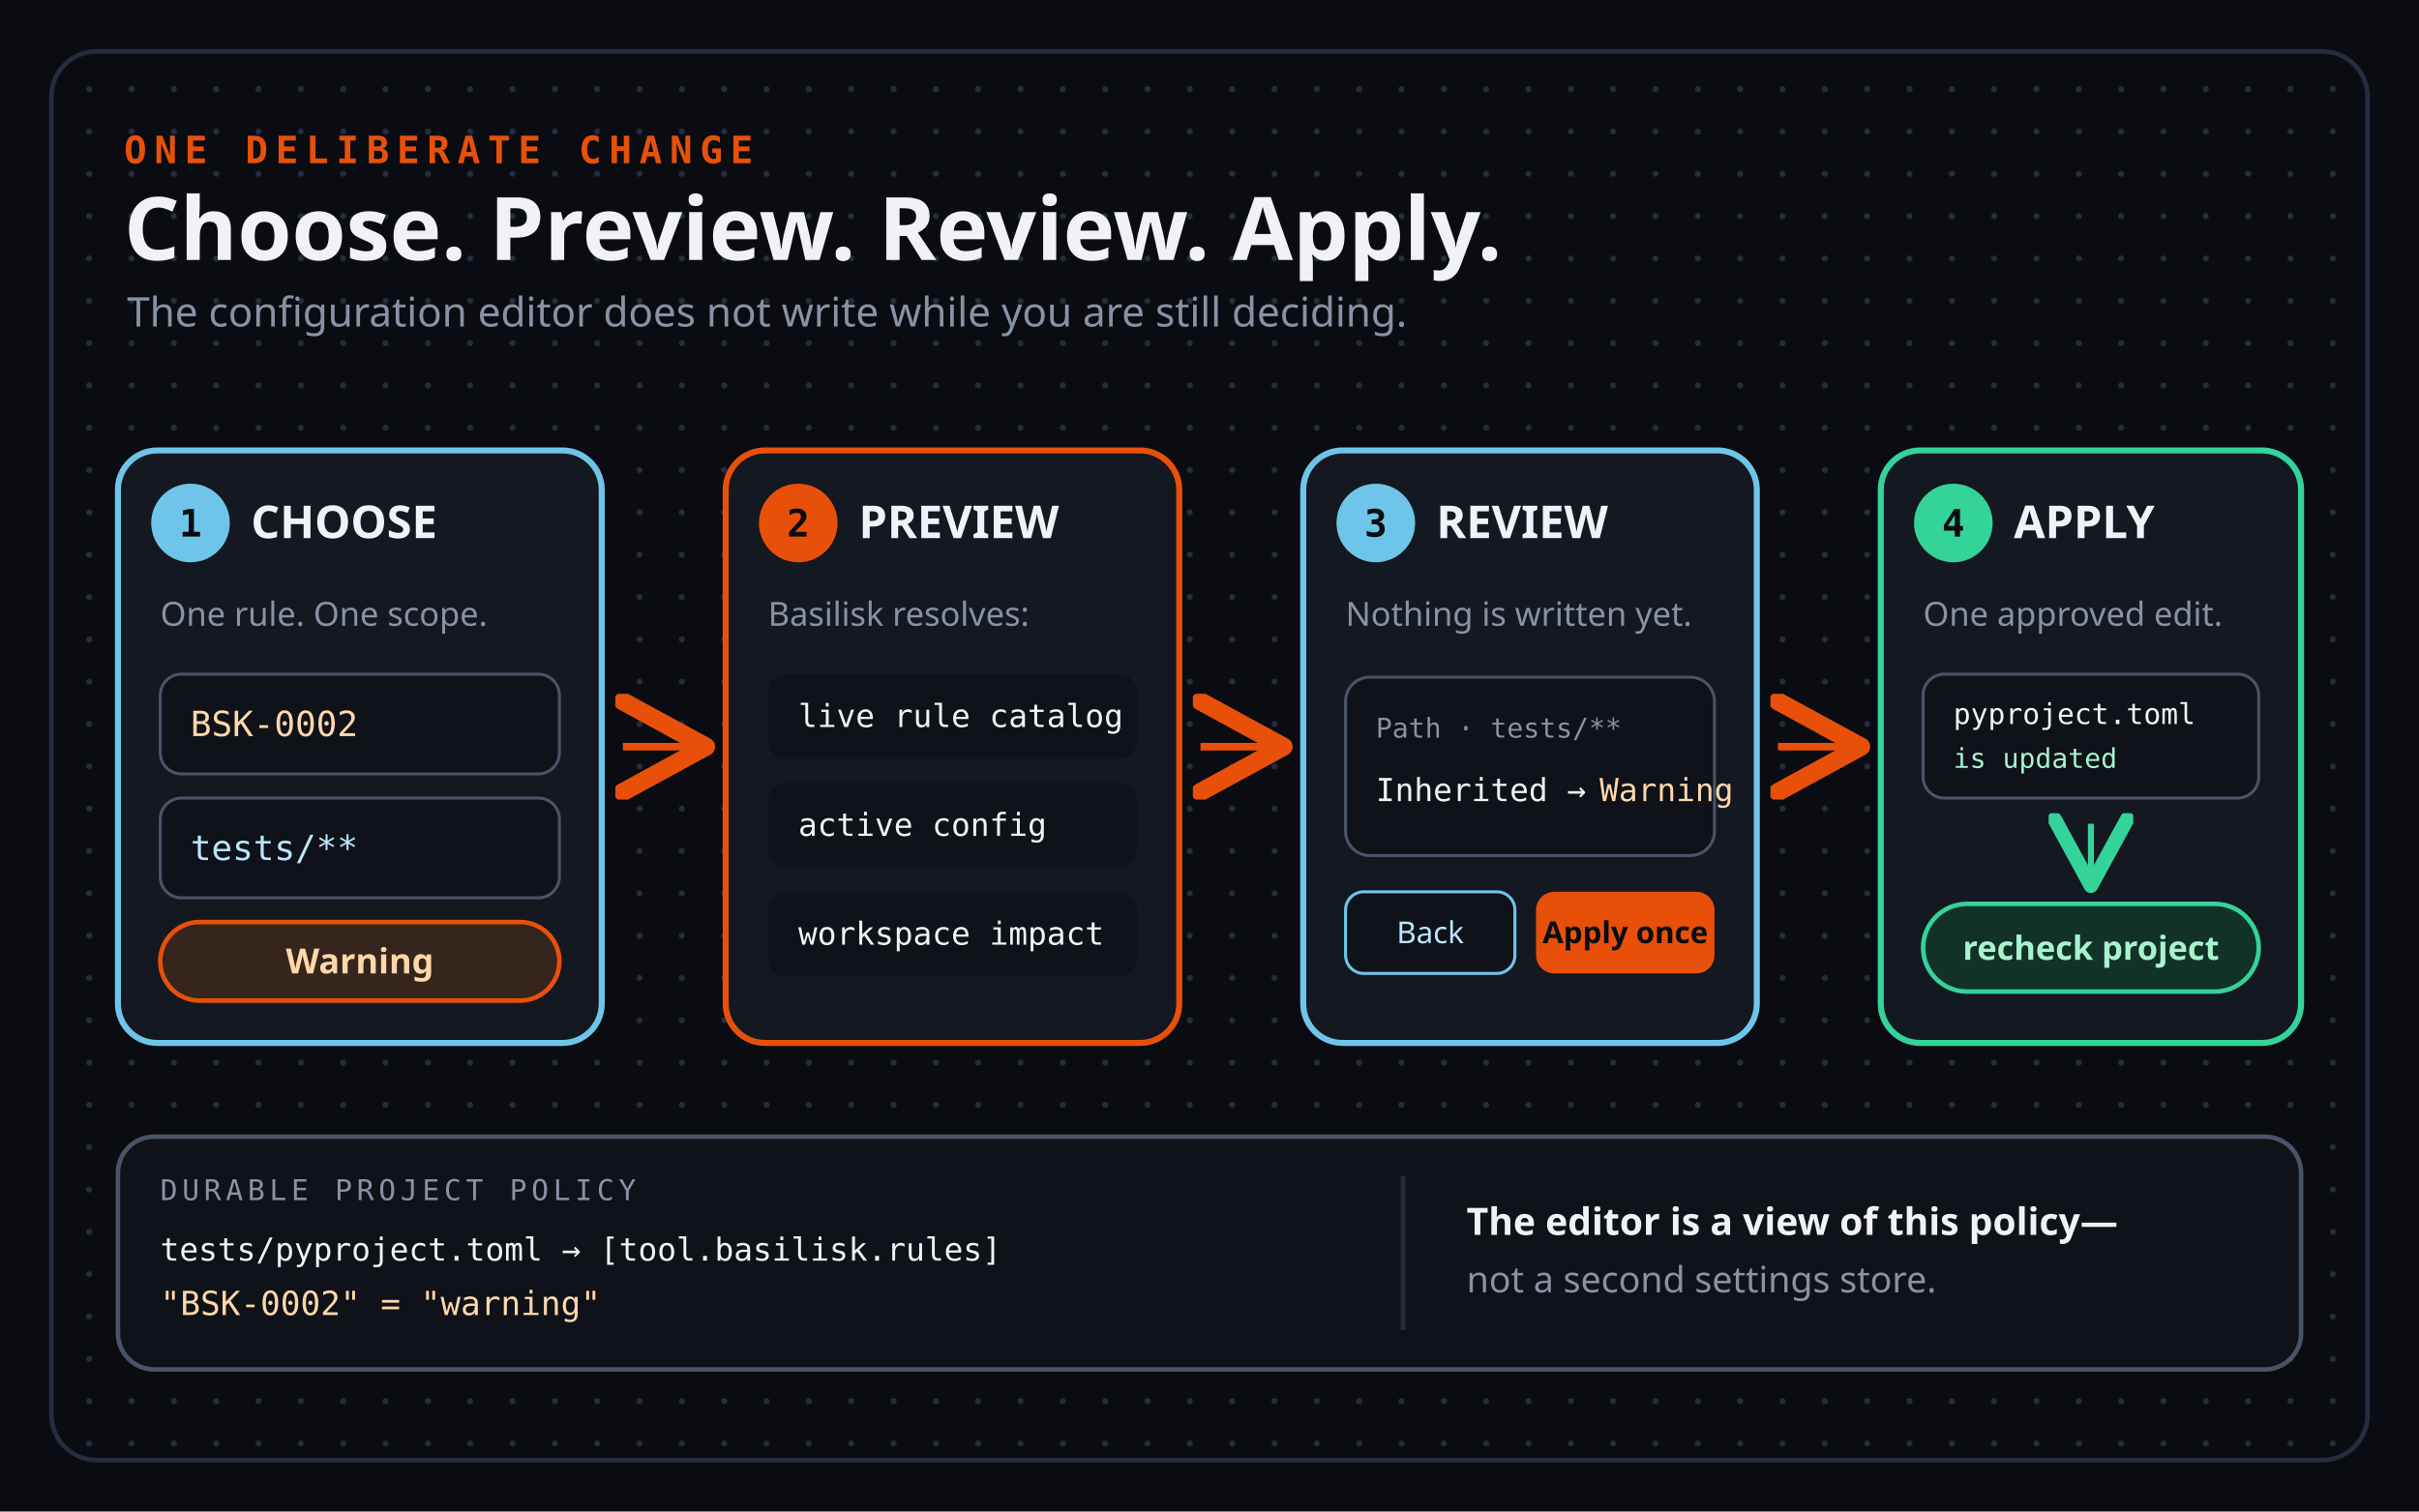
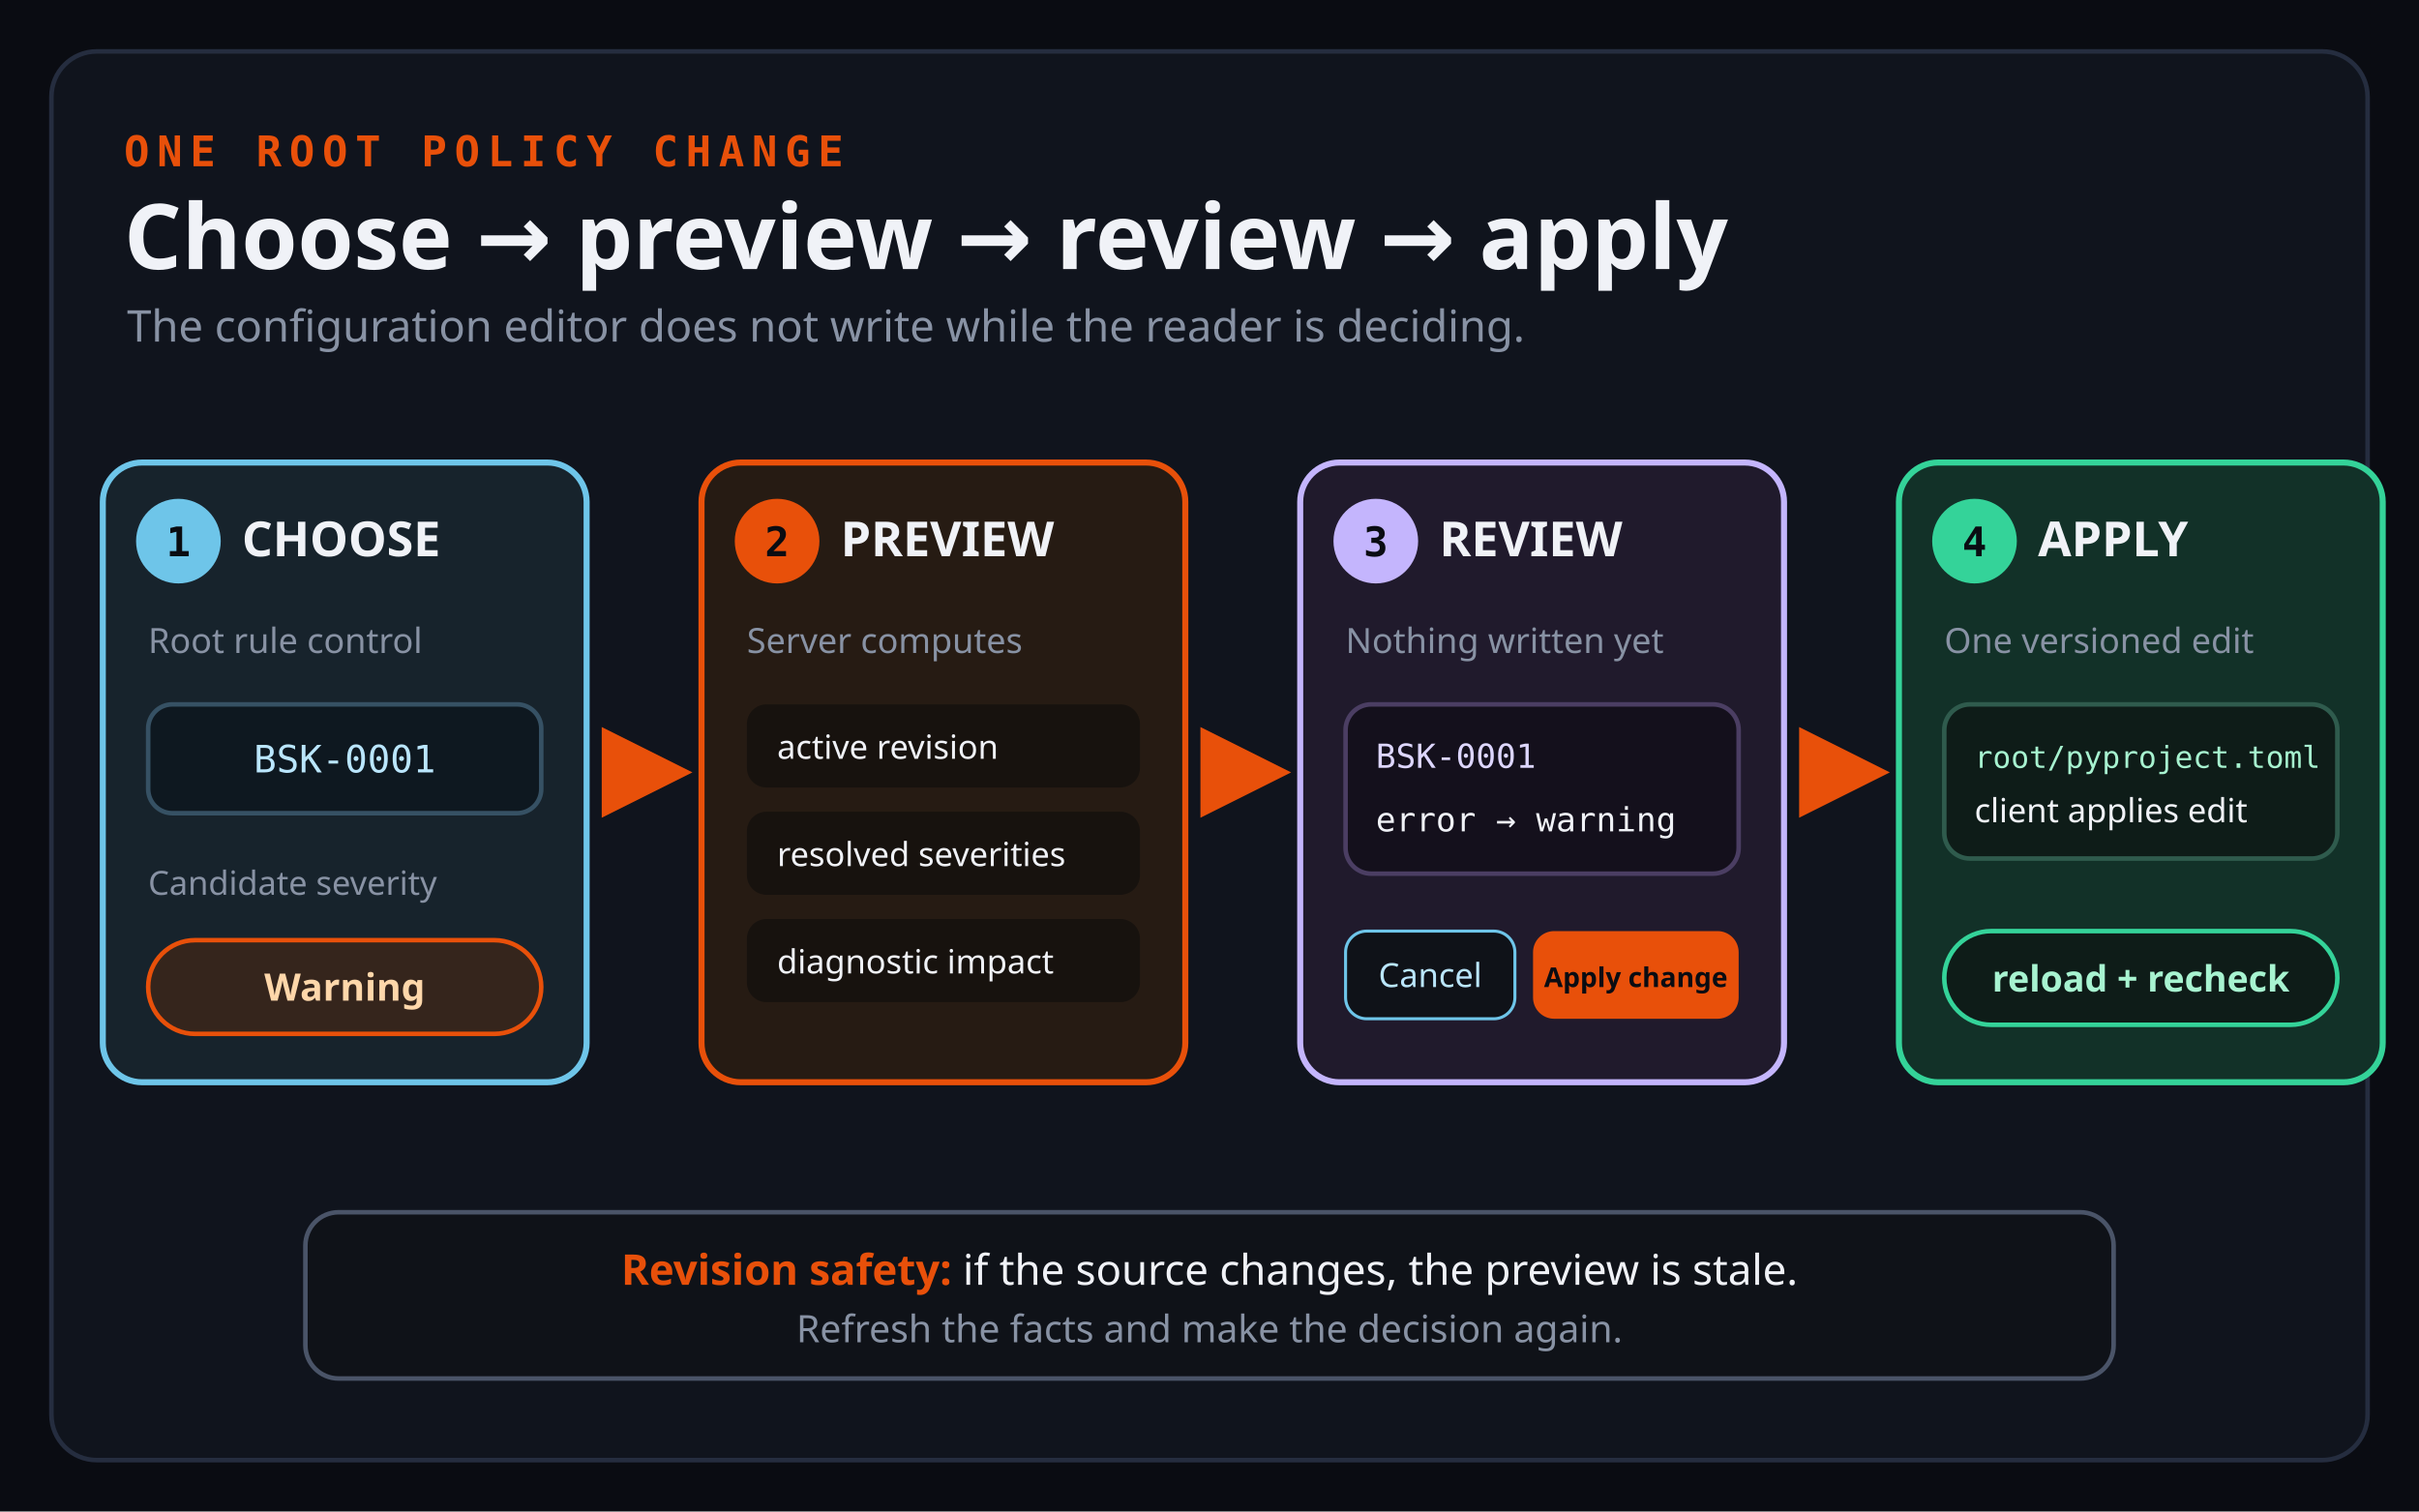
- <svg xmlns="http://www.w3.org/2000/svg" width="1600" height="1000" viewBox="0 0 1600 1000" role="img" aria-labelledby="title description">
+ <svg xmlns="http://www.w3.org/2000/svg" width="1600" height="1000" viewBox="0 0 1600 1000" role="img" aria-labelledby="title desc">
  <defs>
-     <pattern id="dots" width="28" height="28" patternUnits="userSpaceOnUse">
-       <circle cx="3" cy="3" r="2" fill="#252d3f" />
-     </pattern>
-     <marker id="arrow" markerWidth="14" markerHeight="14" refX="11" refY="7" orient="auto">
-       <path d="M1 1L12 7L1 13" fill="none" stroke="#e8500a" stroke-width="2.4" stroke-linecap="round" stroke-linejoin="round" />
-     </marker>
-     <marker id="arrow-green" markerWidth="14" markerHeight="14" refX="11" refY="7" orient="auto">
-       <path d="M1 1L12 7L1 13" fill="none" stroke="#34d399" stroke-width="2.4" stroke-linecap="round" stroke-linejoin="round" />
+     <marker id="arrow" markerWidth="12" markerHeight="12" refX="10" refY="6" orient="auto">
+       <path d="M0 0 L12 6 L0 12 Z" fill="#e8500a" />
    </marker>
  </defs>
  <rect width="1600" height="1000" fill="#0a0c12" />
-   <rect x="34" y="34" width="1532" height="932" rx="30" fill="url(#dots)" stroke="#252d3f" stroke-width="3" />
-   <text x="82" y="108" fill="#e8500a" font-family="'JetBrains Mono',monospace" font-size="25" font-weight="700" letter-spacing="5">ONE DELIBERATE CHANGE</text>
-   <text x="82" y="172" fill="#f0f2f7" font-family="'Space Grotesk',system-ui,sans-serif" font-size="58" font-weight="800">Choose. Preview. Review. Apply.</text>
-   <text x="84" y="216" fill="#8892a4" font-family="'Space Grotesk',system-ui,sans-serif" font-size="27">The configuration editor does not write while you are still deciding.</text>
-   <g transform="translate(78 298)">
-     <rect width="320" height="392" rx="26" fill="#141820" stroke="#6ec5e9" stroke-width="4" />
-     <circle cx="48" cy="48" r="26" fill="#6ec5e9" />
-     <text x="48" y="57" text-anchor="middle" fill="#0a0c12" font-family="'JetBrains Mono',monospace" font-size="25" font-weight="800">1</text>
-     <text x="88" y="58" fill="#f0f2f7" font-family="'Space Grotesk',system-ui,sans-serif" font-size="30" font-weight="750">CHOOSE</text>
-     <text x="28" y="116" fill="#8892a4" font-family="'Space Grotesk',system-ui,sans-serif" font-size="22">One rule. One scope.</text>
-     <rect x="28" y="148" width="264" height="66" rx="14" fill="#0f1218" stroke="#4a5468" stroke-width="2" />
-     <text x="48" y="189" fill="#fed7aa" font-family="'JetBrains Mono',monospace" font-size="23">BSK-0002</text>
-     <rect x="28" y="230" width="264" height="66" rx="14" fill="#0f1218" stroke="#4a5468" stroke-width="2" />
-     <text x="48" y="271" fill="#bae6fd" font-family="'JetBrains Mono',monospace" font-size="23">tests/**</text>
-     <rect x="28" y="312" width="264" height="52" rx="26" fill="#35251c" stroke="#e8500a" stroke-width="3" />
-     <text x="160" y="346" text-anchor="middle" fill="#fed7aa" font-family="'Space Grotesk',system-ui,sans-serif" font-size="23" font-weight="700">Warning</text>
-   </g>
-   <path d="M412 494H462" fill="none" stroke="#e8500a" stroke-width="5" marker-end="url(#arrow)" />
-   <g transform="translate(480 298)">
-     <rect width="300" height="392" rx="26" fill="#141820" stroke="#e8500a" stroke-width="4" />
-     <circle cx="48" cy="48" r="26" fill="#e8500a" />
-     <text x="48" y="57" text-anchor="middle" fill="#0a0c12" font-family="'JetBrains Mono',monospace" font-size="25" font-weight="800">2</text>
-     <text x="88" y="58" fill="#f0f2f7" font-family="'Space Grotesk',system-ui,sans-serif" font-size="30" font-weight="750">PREVIEW</text>
-     <text x="28" y="116" fill="#8892a4" font-family="'Space Grotesk',system-ui,sans-serif" font-size="22">Basilisk resolves:</text>
-     <g font-family="'JetBrains Mono',monospace" font-size="21">
-       <rect x="28" y="148" width="244" height="56" rx="12" fill="#0f1218" />
-       <text x="48" y="183" fill="#f0f2f7">live rule catalog</text>
-       <rect x="28" y="220" width="244" height="56" rx="12" fill="#0f1218" />
-       <text x="48" y="255" fill="#f0f2f7">active config</text>
-       <rect x="28" y="292" width="244" height="56" rx="12" fill="#0f1218" />
-       <text x="48" y="327" fill="#f0f2f7">workspace impact</text>
+   <rect x="34" y="34" width="1532" height="932" rx="30" fill="#10141d" stroke="#252d3f" stroke-width="3" />
+   <text x="82" y="110" fill="#e8500a" font-family="monospace" font-size="28" font-weight="700" letter-spacing="5">ONE ROOT POLICY CHANGE</text>
+   <text x="82" y="178" fill="#f0f2f7" font-family="system-ui,sans-serif" font-size="60" font-weight="800">Choose → preview → review → apply</text>
+   <text x="84" y="226" fill="#8892a4" font-family="system-ui,sans-serif" font-size="29">The configuration editor does not write while the reader is deciding.</text>
+   <g transform="translate(68 306)">
+     <g>
+       <rect width="320" height="410" rx="26" fill="#17232c" stroke="#6ec5e9" stroke-width="4" />
+       <circle cx="50" cy="52" r="28" fill="#6ec5e9" />
+       <text x="50" y="62" text-anchor="middle" fill="#0a0c12" font-family="monospace" font-size="27" font-weight="800">1</text>
+       <text x="92" y="62" fill="#f0f2f7" font-family="system-ui,sans-serif" font-size="32" font-weight="750">CHOOSE</text>
+       <text x="30" y="126" fill="#8892a4" font-family="system-ui,sans-serif" font-size="23">Root rule control</text>
+       <rect x="30" y="160" width="260" height="72" rx="16" fill="#0e1820" stroke="#365164" stroke-width="3" />
+       <text x="160" y="205" text-anchor="middle" fill="#bae6fd" font-family="monospace" font-size="25">BSK-0001</text>
+       <text x="30" y="286" fill="#8892a4" font-family="system-ui,sans-serif" font-size="22">Candidate severity</text>
+       <rect x="30" y="316" width="260" height="62" rx="31" fill="#35251c" stroke="#e8500a" stroke-width="3" />
+       <text x="160" y="356" text-anchor="middle" fill="#fed7aa" font-family="system-ui,sans-serif" font-size="25" font-weight="700">Warning</text>
+     </g>
+     <line x1="332" y1="205" x2="380" y2="205" stroke="#e8500a" stroke-width="5" marker-end="url(#arrow)" />
+     <g transform="translate(396)">
+       <rect width="320" height="410" rx="26" fill="#261b13" stroke="#e8500a" stroke-width="4" />
+       <circle cx="50" cy="52" r="28" fill="#e8500a" />
+       <text x="50" y="62" text-anchor="middle" fill="#0a0c12" font-family="monospace" font-size="27" font-weight="800">2</text>
+       <text x="92" y="62" fill="#f0f2f7" font-family="system-ui,sans-serif" font-size="32" font-weight="750">PREVIEW</text>
+       <text x="30" y="126" fill="#8892a4" font-family="system-ui,sans-serif" font-size="23">Server computes</text>
+       <rect x="30" y="160" width="260" height="55" rx="13" fill="#17120e" />
+       <text x="50" y="196" fill="#f0f2f7" font-family="system-ui,sans-serif" font-size="22">active revision</text>
+       <rect x="30" y="231" width="260" height="55" rx="13" fill="#17120e" />
+       <text x="50" y="267" fill="#f0f2f7" font-family="system-ui,sans-serif" font-size="22">resolved severities</text>
+       <rect x="30" y="302" width="260" height="55" rx="13" fill="#17120e" />
+       <text x="50" y="338" fill="#f0f2f7" font-family="system-ui,sans-serif" font-size="22">diagnostic impact</text>
+     </g>
+     <line x1="728" y1="205" x2="776" y2="205" stroke="#e8500a" stroke-width="5" marker-end="url(#arrow)" />
+     <g transform="translate(792)">
+       <rect width="320" height="410" rx="26" fill="#201a2c" stroke="#c4b5fd" stroke-width="4" />
+       <circle cx="50" cy="52" r="28" fill="#c4b5fd" />
+       <text x="50" y="62" text-anchor="middle" fill="#0a0c12" font-family="monospace" font-size="27" font-weight="800">3</text>
+       <text x="92" y="62" fill="#f0f2f7" font-family="system-ui,sans-serif" font-size="32" font-weight="750">REVIEW</text>
+       <text x="30" y="126" fill="#8892a4" font-family="system-ui,sans-serif" font-size="23">Nothing written yet</text>
+       <rect x="30" y="160" width="260" height="112" rx="17" fill="#14101c" stroke="#4b3e63" stroke-width="3" />
+       <text x="50" y="202" fill="#ddd6fe" font-family="monospace" font-size="22">BSK-0001</text>
+       <text x="50" y="244" fill="#f0f2f7" font-family="monospace" font-size="22">error → warning</text>
+       <rect x="30" y="310" width="112" height="58" rx="14" fill="#0f1218" stroke="#6ec5e9" stroke-width="2" />
+       <text x="86" y="347" text-anchor="middle" fill="#bae6fd" font-family="system-ui,sans-serif" font-size="22">Cancel</text>
+       <rect x="154" y="310" width="136" height="58" rx="14" fill="#e8500a" />
+       <text x="222" y="347" text-anchor="middle" fill="#0a0c12" font-family="system-ui,sans-serif" font-size="18" font-weight="750">Apply change</text>
+     </g>
+     <line x1="1124" y1="205" x2="1172" y2="205" stroke="#e8500a" stroke-width="5" marker-end="url(#arrow)" />
+     <g transform="translate(1188)">
+       <rect width="320" height="410" rx="26" fill="#123128" stroke="#34d399" stroke-width="4" />
+       <circle cx="50" cy="52" r="28" fill="#34d399" />
+       <text x="50" y="62" text-anchor="middle" fill="#0a0c12" font-family="monospace" font-size="27" font-weight="800">4</text>
+       <text x="92" y="62" fill="#f0f2f7" font-family="system-ui,sans-serif" font-size="32" font-weight="750">APPLY</text>
+       <text x="30" y="126" fill="#8892a4" font-family="system-ui,sans-serif" font-size="23">One versioned edit</text>
+       <rect x="30" y="160" width="260" height="102" rx="17" fill="#0e1c18" stroke="#2f5b4d" stroke-width="3" />
+       <text x="50" y="202" fill="#a7f3d0" font-family="monospace" font-size="20">root/pyproject.toml</text>
+       <text x="50" y="238" fill="#f0f2f7" font-family="system-ui,sans-serif" font-size="22">client applies edit</text>
+       <rect x="30" y="310" width="260" height="62" rx="31" fill="#0e1c18" stroke="#34d399" stroke-width="3" />
+       <text x="160" y="350" text-anchor="middle" fill="#a7f3d0" font-family="system-ui,sans-serif" font-size="24" font-weight="700">reload + recheck</text>
    </g>
  </g>
-   <path d="M794 494H844" fill="none" stroke="#e8500a" stroke-width="5" marker-end="url(#arrow)" />
-   <g transform="translate(862 298)">
-     <rect width="300" height="392" rx="26" fill="#141820" stroke="#6ec5e9" stroke-width="4" />
-     <circle cx="48" cy="48" r="26" fill="#6ec5e9" />
-     <text x="48" y="57" text-anchor="middle" fill="#0a0c12" font-family="'JetBrains Mono',monospace" font-size="25" font-weight="800">3</text>
-     <text x="88" y="58" fill="#f0f2f7" font-family="'Space Grotesk',system-ui,sans-serif" font-size="30" font-weight="750">REVIEW</text>
-     <text x="28" y="116" fill="#8892a4" font-family="'Space Grotesk',system-ui,sans-serif" font-size="22">Nothing is written yet.</text>
-     <rect x="28" y="150" width="244" height="118" rx="16" fill="#0f1218" stroke="#4a5468" stroke-width="2" />
-     <text x="48" y="190" fill="#8892a4" font-family="'JetBrains Mono',monospace" font-size="18">Path · tests/**</text>
-     <text x="48" y="232" fill="#f0f2f7" font-family="'JetBrains Mono',monospace" font-size="21">Inherited →</text>
-     <text x="196" y="232" fill="#fed7aa" font-family="'JetBrains Mono',monospace" font-size="21">Warning</text>
-     <rect x="28" y="292" width="112" height="54" rx="12" fill="#0f1218" stroke="#6ec5e9" stroke-width="2" />
-     <text x="84" y="326" text-anchor="middle" fill="#bae6fd" font-family="'Space Grotesk',system-ui,sans-serif" font-size="20">Back</text>
-     <rect x="154" y="292" width="118" height="54" rx="12" fill="#e8500a" />
-     <text x="213" y="326" text-anchor="middle" fill="#0a0c12" font-family="'Space Grotesk',system-ui,sans-serif" font-size="20" font-weight="750">Apply once</text>
-   </g>
-   <path d="M1176 494H1226" fill="none" stroke="#e8500a" stroke-width="5" marker-end="url(#arrow)" />
-   <g transform="translate(1244 298)">
-     <rect width="278" height="392" rx="26" fill="#141820" stroke="#34d399" stroke-width="4" />
-     <circle cx="48" cy="48" r="26" fill="#34d399" />
-     <text x="48" y="57" text-anchor="middle" fill="#0a0c12" font-family="'JetBrains Mono',monospace" font-size="25" font-weight="800">4</text>
-     <text x="88" y="58" fill="#f0f2f7" font-family="'Space Grotesk',system-ui,sans-serif" font-size="30" font-weight="750">APPLY</text>
-     <text x="28" y="116" fill="#8892a4" font-family="'Space Grotesk',system-ui,sans-serif" font-size="22">One approved edit.</text>
-     <rect x="28" y="148" width="222" height="82" rx="14" fill="#0f1218" stroke="#4a5468" stroke-width="2" />
-     <text x="48" y="181" fill="#f0f2f7" font-family="'JetBrains Mono',monospace" font-size="19">pyproject.toml</text>
-     <text x="48" y="210" fill="#a7f3d0" font-family="'JetBrains Mono',monospace" font-size="18">is updated</text>
-     <path d="M139 247V284" fill="none" stroke="#34d399" stroke-width="4" marker-end="url(#arrow-green)" />
-     <rect x="28" y="300" width="222" height="58" rx="29" fill="#123128" stroke="#34d399" stroke-width="3" />
-     <text x="139" y="337" text-anchor="middle" fill="#a7f3d0" font-family="'Space Grotesk',system-ui,sans-serif" font-size="22" font-weight="700">recheck project</text>
-   </g>
-   <g transform="translate(78 752)">
-     <rect width="1444" height="154" rx="24" fill="#0f1218" stroke="#4a5468" stroke-width="3" />
-     <text x="28" y="42" fill="#8892a4" font-family="'JetBrains Mono',monospace" font-size="19" letter-spacing="3">DURABLE PROJECT POLICY</text>
-     <text x="28" y="82" fill="#f0f2f7" font-family="'JetBrains Mono',monospace" font-size="21">tests/pyproject.toml → [tool.basilisk.rules]</text>
-     <text x="28" y="118" fill="#fed7aa" font-family="'JetBrains Mono',monospace" font-size="22">"BSK-0002" = "warning"</text>
-     <line x1="850" y1="26" x2="850" y2="128" stroke="#252d3f" stroke-width="3" />
-     <text x="892" y="65" fill="#f0f2f7" font-family="'Space Grotesk',system-ui,sans-serif" font-size="25" font-weight="700">The editor is a view of this policy—</text>
-     <text x="892" y="103" fill="#8892a4" font-family="'Space Grotesk',system-ui,sans-serif" font-size="24">not a second settings store.</text>
-   </g>
+   <rect x="202" y="802" width="1196" height="110" rx="22" fill="#0f1218" stroke="#4a5468" stroke-width="3" />
+   <text x="800" y="850" text-anchor="middle" fill="#f0f2f7" font-family="system-ui,sans-serif" font-size="28">
+     <tspan fill="#e8500a" font-weight="800">Revision safety:</tspan> if the source changes, the preview is stale.</text>
+   <text x="800" y="888" text-anchor="middle" fill="#8892a4" font-family="system-ui,sans-serif" font-size="25">Refresh the facts and make the decision again.</text>
</svg>
